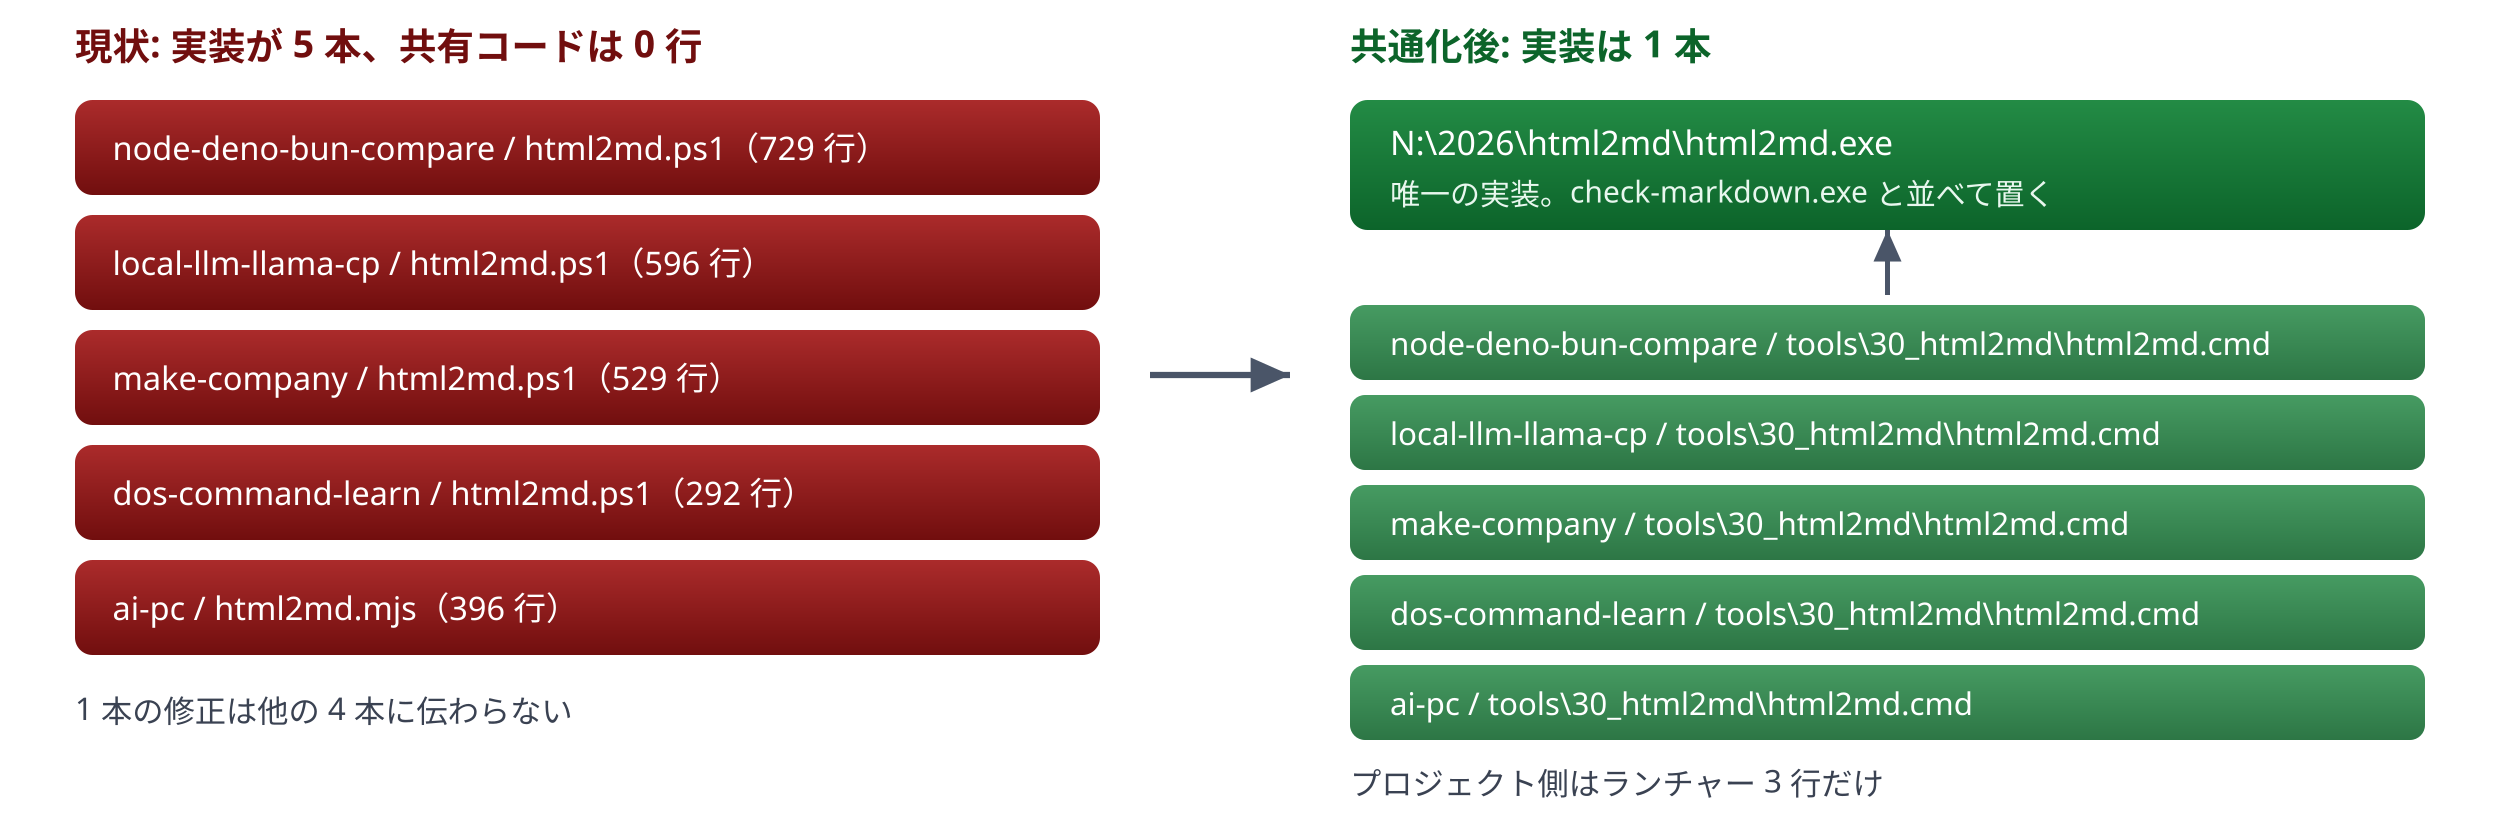
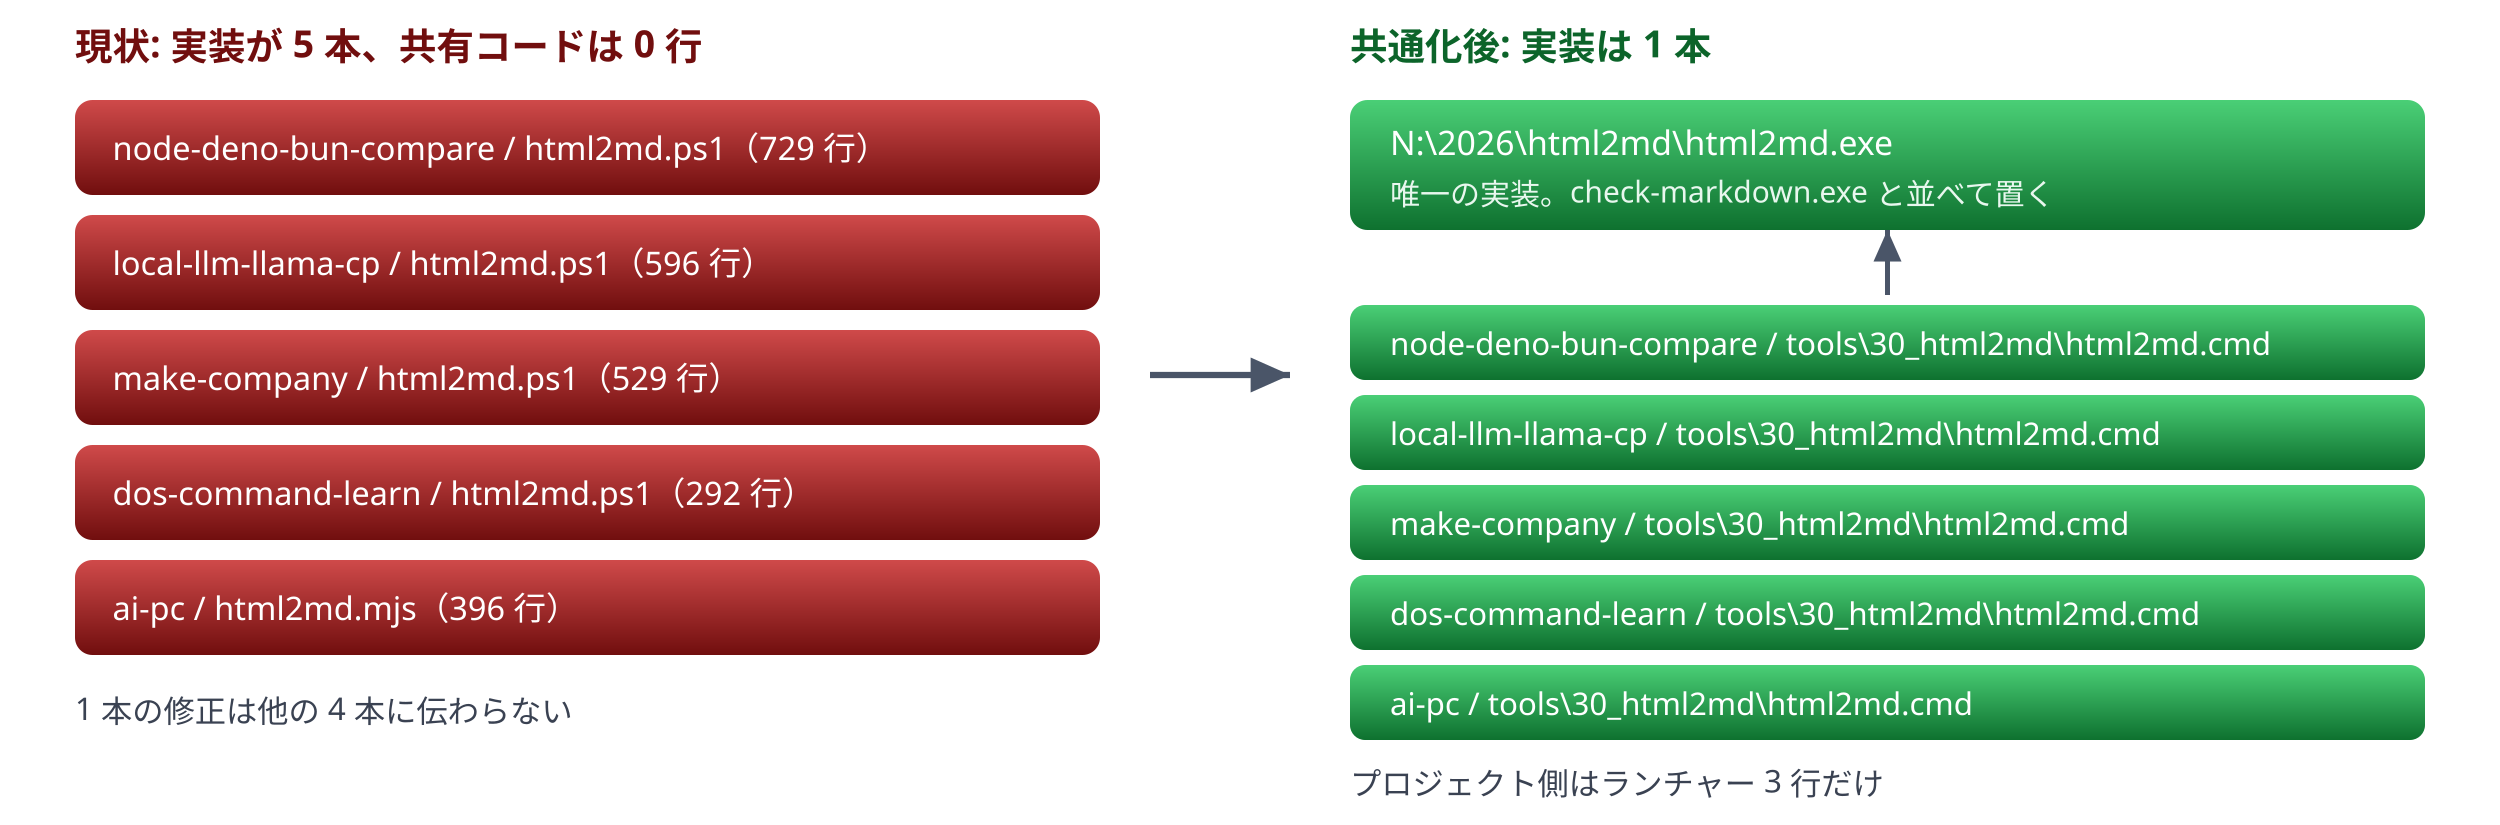
<svg xmlns="http://www.w3.org/2000/svg" viewBox="0 0 1000 330" width="1000" height="330" role="img" aria-label="現状は 5 プロジェクトにそれぞれ実装があり、共通化後は共有実装 1 本を各プロジェクトのランチャーが呼ぶ" font-family="Segoe UI, Yu Gothic UI, Meiryo, sans-serif">
  <defs>
    <linearGradient id="i1" x1="0" y1="1" x2="0" y2="0">
      <stop offset="0" stop-color="hsl(0,78%,25%)" />
-       <stop offset="1" stop-color="hsl(0,60%,42%)" />
+       <stop offset="1" stop-color="hsl(0,58%,55%)" />
    </linearGradient>
    <linearGradient id="i2" x1="0" y1="1" x2="0" y2="0">
-       <stop offset="0" stop-color="hsl(140,78%,22%)" />
-       <stop offset="1" stop-color="hsl(140,60%,34%)" />
+       <stop offset="0" stop-color="hsl(140,78%,25%)" />
+       <stop offset="1" stop-color="hsl(140,58%,55%)" />
    </linearGradient>
    <linearGradient id="i3" x1="0" y1="1" x2="0" y2="0">
-       <stop offset="0" stop-color="hsl(140,45%,32%)" />
-       <stop offset="1" stop-color="hsl(140,38%,44%)" />
+       <stop offset="0" stop-color="hsl(140,78%,25%)" />
+       <stop offset="1" stop-color="hsl(140,58%,55%)" />
    </linearGradient>
    <marker id="i4" viewBox="0 0 10 10" refX="9" refY="5" markerWidth="7" markerHeight="7" orient="auto-start-reverse">
      <path d="M 0 1 L 9 5 L 0 9 z" fill="#4a5568" />
    </marker>
  </defs>
  <rect width="100%" height="100%" fill="#ffffff" />
  <text x="30" y="24" font-size="15" font-weight="700" fill="hsl(0,78%,25%)">現状: 実装が 5 本、共有コードは 0 行</text>
  <rect x="30" y="40" width="410" height="38" rx="7" fill="url(#i1)" />
  <text x="45" y="64" font-size="13" fill="#fff">node-deno-bun-compare / html2md.ps1（729 行）</text>
  <rect x="30" y="86" width="410" height="38" rx="7" fill="url(#i1)" />
  <text x="45" y="110" font-size="13" fill="#fff">local-llm-llama-cp / html2md.ps1（596 行）</text>
  <rect x="30" y="132" width="410" height="38" rx="7" fill="url(#i1)" />
  <text x="45" y="156" font-size="13" fill="#fff">make-company / html2md.ps1（529 行）</text>
  <rect x="30" y="178" width="410" height="38" rx="7" fill="url(#i1)" />
  <text x="45" y="202" font-size="13" fill="#fff">dos-command-learn / html2md.ps1（292 行）</text>
  <rect x="30" y="224" width="410" height="38" rx="7" fill="url(#i1)" />
  <text x="45" y="248" font-size="13" fill="#fff">ai-pc / html2md.mjs（396 行）</text>
  <text x="30" y="288" font-size="12.5" fill="#3a4252">1 本の修正は他の 4 本に伝わらない</text>
  <line x1="460" y1="150" x2="516" y2="150" stroke="#4a5568" stroke-width="2.5" marker-end="url(#i4)" />
  <text x="540" y="24" font-size="15" font-weight="700" fill="hsl(140,78%,22%)">共通化後: 実装は 1 本</text>
  <rect x="540" y="40" width="430" height="52" rx="7" fill="url(#i2)" />
  <text x="556" y="62" font-size="13.5" fill="#fff">N:\2026\html2md\html2md.exe</text>
  <text x="556" y="82" font-size="12" fill="#e8f7ee">唯一の実装。check-markdown.exe と並べて置く</text>
  <line x1="755" y1="92" x2="755" y2="118" stroke="#4a5568" stroke-width="2" marker-start="url(#i4)" />
  <rect x="540" y="122" width="430" height="30" rx="6" fill="url(#i3)" />
  <text x="556" y="142" font-size="12.5" fill="#fff">node-deno-bun-compare / tools\30_html2md\html2md.cmd</text>
  <rect x="540" y="158" width="430" height="30" rx="6" fill="url(#i3)" />
  <text x="556" y="178" font-size="12.5" fill="#fff">local-llm-llama-cp / tools\30_html2md\html2md.cmd</text>
  <rect x="540" y="194" width="430" height="30" rx="6" fill="url(#i3)" />
  <text x="556" y="214" font-size="12.5" fill="#fff">make-company / tools\30_html2md\html2md.cmd</text>
  <rect x="540" y="230" width="430" height="30" rx="6" fill="url(#i3)" />
  <text x="556" y="250" font-size="12.5" fill="#fff">dos-command-learn / tools\30_html2md\html2md.cmd</text>
  <rect x="540" y="266" width="430" height="30" rx="6" fill="url(#i3)" />
  <text x="556" y="286" font-size="12.5" fill="#fff">ai-pc / tools\30_html2md\html2md.cmd</text>
  <text x="540" y="318" font-size="12.5" fill="#3a4252">プロジェクト側はランチャー 3 行だけ</text>
</svg>
